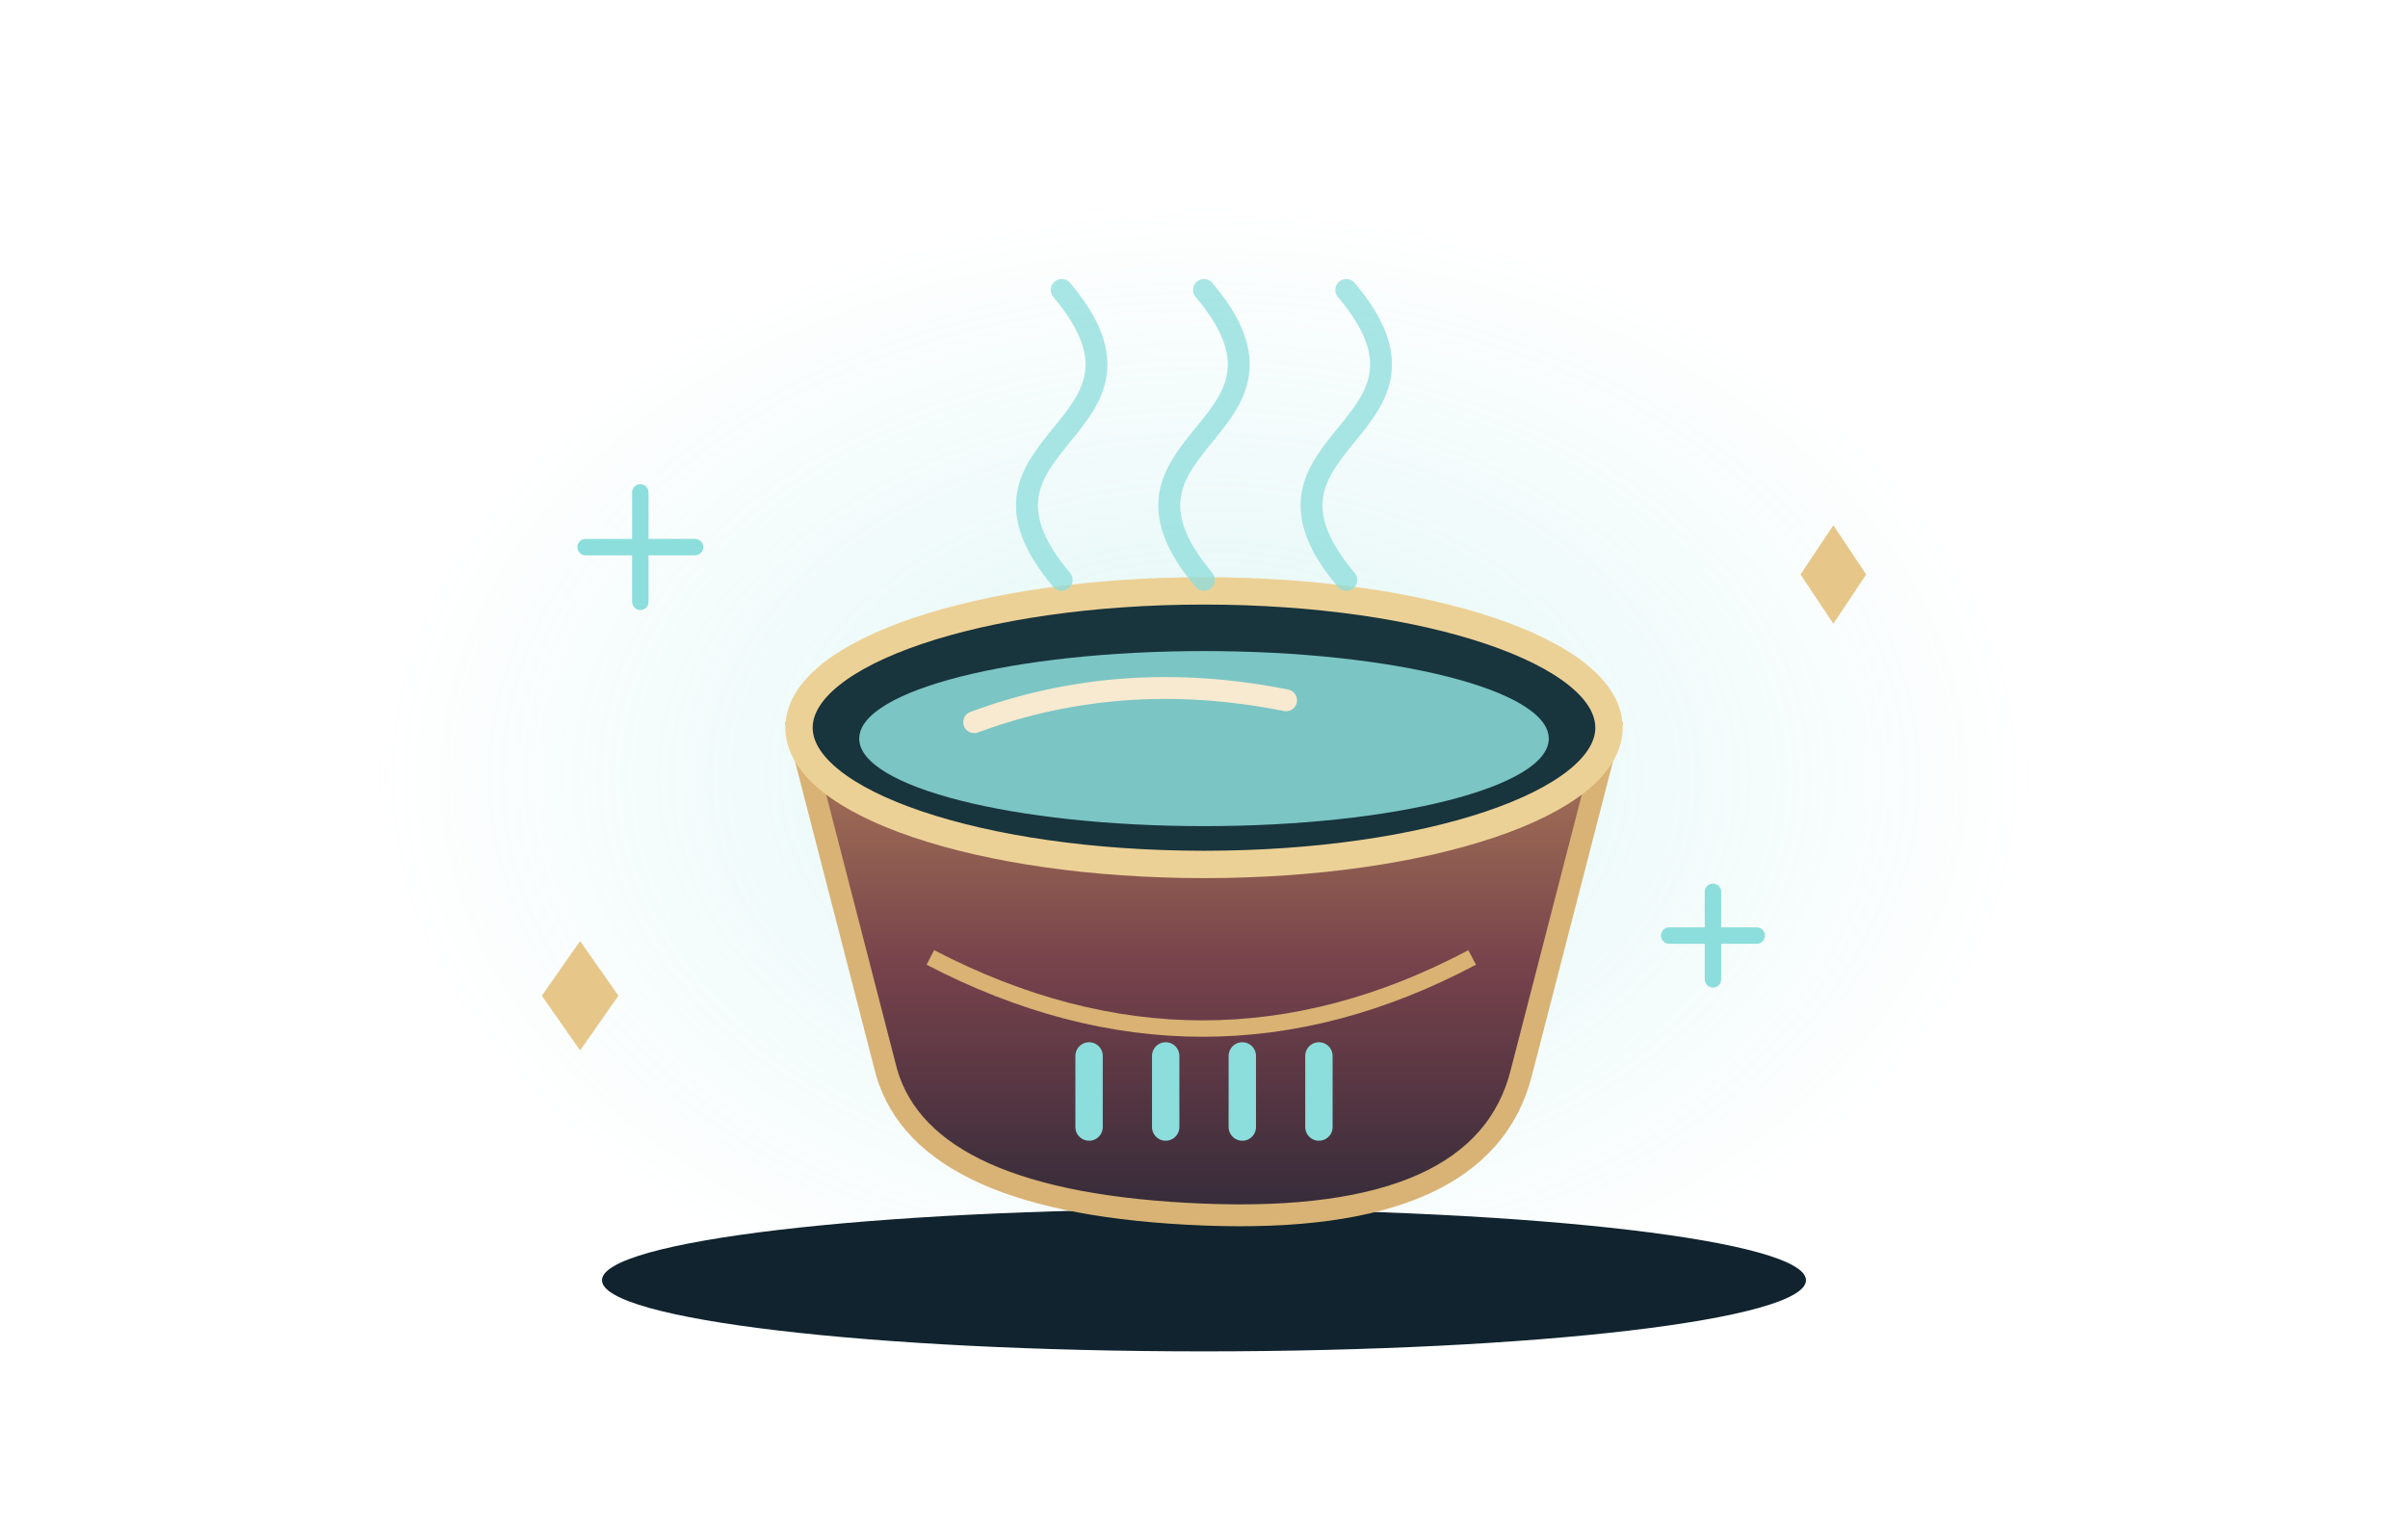
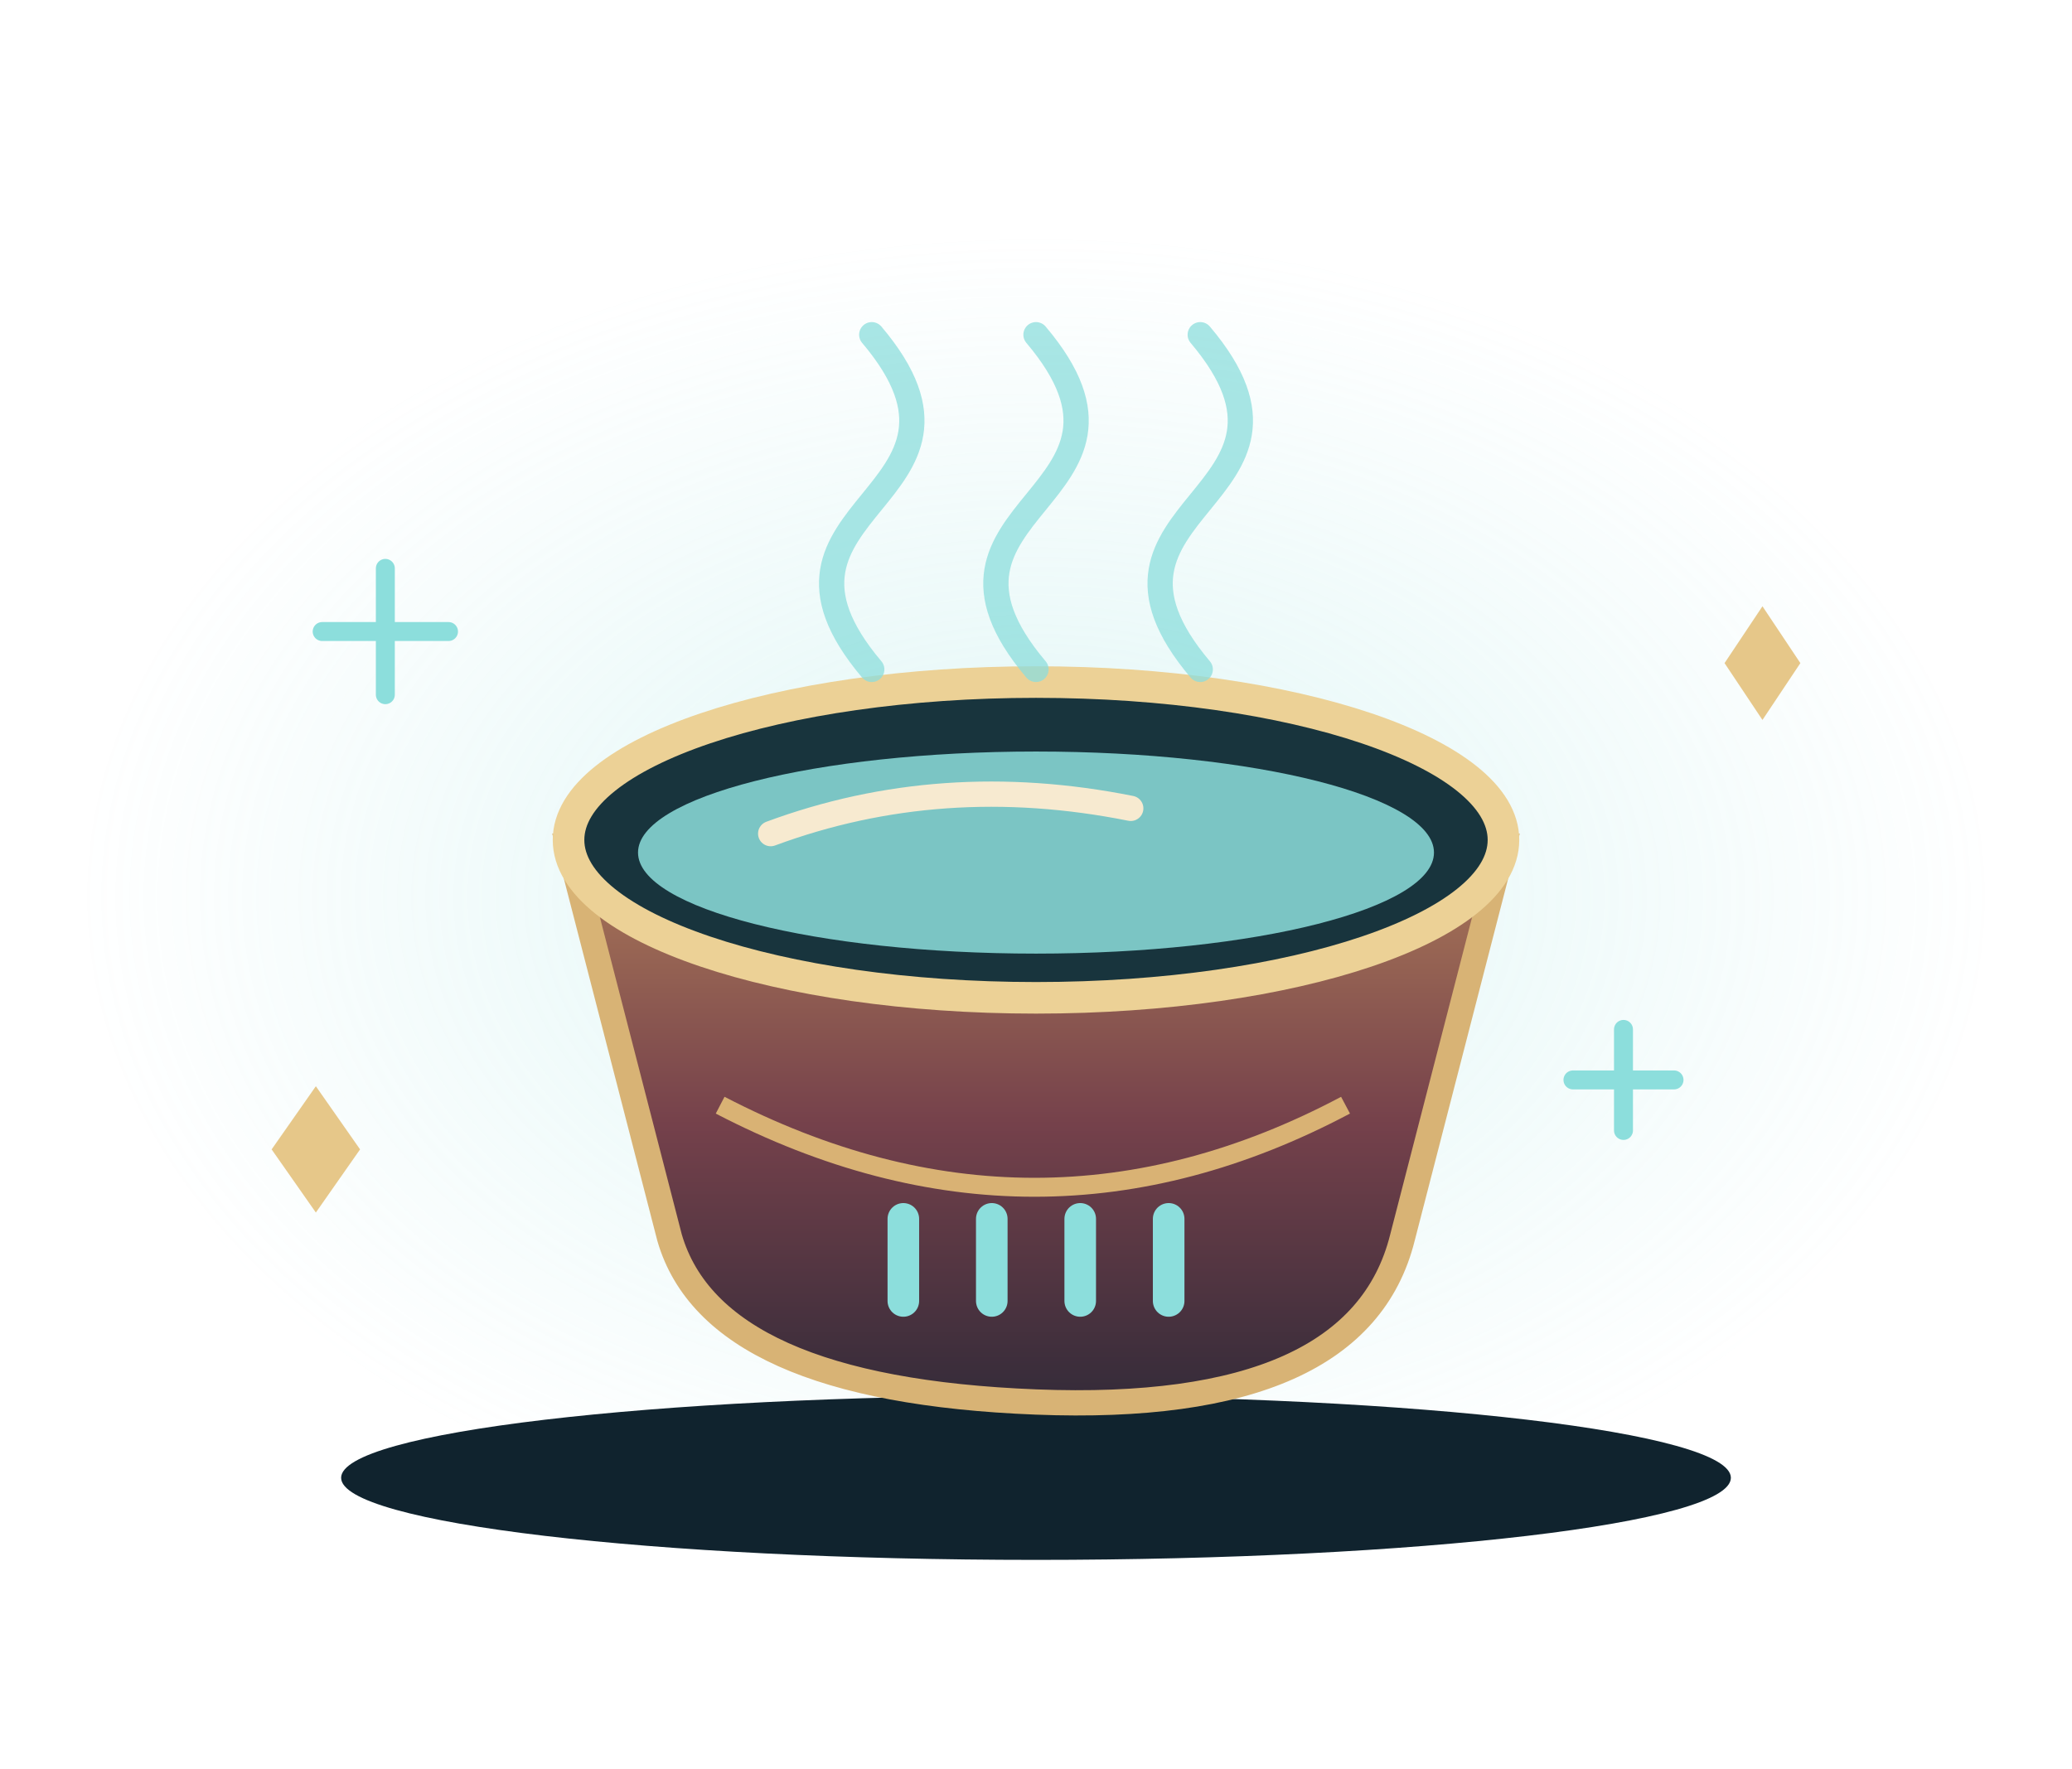
- <svg xmlns="http://www.w3.org/2000/svg" width="440" height="280" viewBox="0 0 440 280">
+ <svg xmlns="http://www.w3.org/2000/svg" width="328" height="280" viewBox="56 0 328 280">
  <defs>
    <linearGradient id="cup" x2="0" y2="1">
      <stop stop-color="#ab7958" />
      <stop offset=".5" stop-color="#75414b" />
      <stop offset="1" stop-color="#342b39" />
    </linearGradient>
    <radialGradient id="light">
      <stop stop-color="#8cdedc" stop-opacity=".27" />
      <stop offset="1" stop-color="#8cdedc" stop-opacity="0" />
    </radialGradient>
  </defs>
  <ellipse cx="220" cy="142" rx="151" ry="105" fill="url(#light)" />
  <ellipse cx="220" cy="234" rx="110" ry="13" fill="#10232e" />
  <path d="M146 134l16 62q7 24 58 26t58-26l16-62z" fill="url(#cup)" stroke="#d8b375" stroke-width="4" />
  <ellipse cx="220" cy="133" rx="74" ry="25" fill="#18343d" stroke="#ecd196" stroke-width="5" />
  <ellipse cx="220" cy="135" rx="63" ry="16" fill="#8cdedc" opacity=".85" />
  <path d="M178 132q27-10 57-4" fill="none" stroke="#f7ead0" stroke-width="4" stroke-linecap="round" />
  <path d="M170 175q50 26 99 0" fill="none" stroke="#d9b274" stroke-width="3" />
  <path d="M199 193v13" stroke="#8cdedc" stroke-width="5" stroke-linecap="round" />
  <path d="M213 193v13" stroke="#8cdedc" stroke-width="5" stroke-linecap="round" />
  <path d="M227 193v13" stroke="#8cdedc" stroke-width="5" stroke-linecap="round" />
  <path d="M241 193v13" stroke="#8cdedc" stroke-width="5" stroke-linecap="round" />
  <path d="M194 106c-22-26 22-27 0-53" fill="none" stroke="#8cdedc" opacity=".75" stroke-width="4" stroke-linecap="round" />
  <path d="M220 106c-22-26 22-27 0-53" fill="none" stroke="#8cdedc" opacity=".75" stroke-width="4" stroke-linecap="round" />
  <path d="M246 106c-22-26 22-27 0-53" fill="none" stroke="#8cdedc" opacity=".75" stroke-width="4" stroke-linecap="round" />
  <path d="M117 90v20m-10-10h20M313 163v16m-8-8h16" stroke="#8cdedc" stroke-width="3" stroke-linecap="round" />
  <path d="M99 182l7-10 7 10-7 10zM329 105l6-9 6 9-6 9z" fill="#e6c789" />
</svg>
